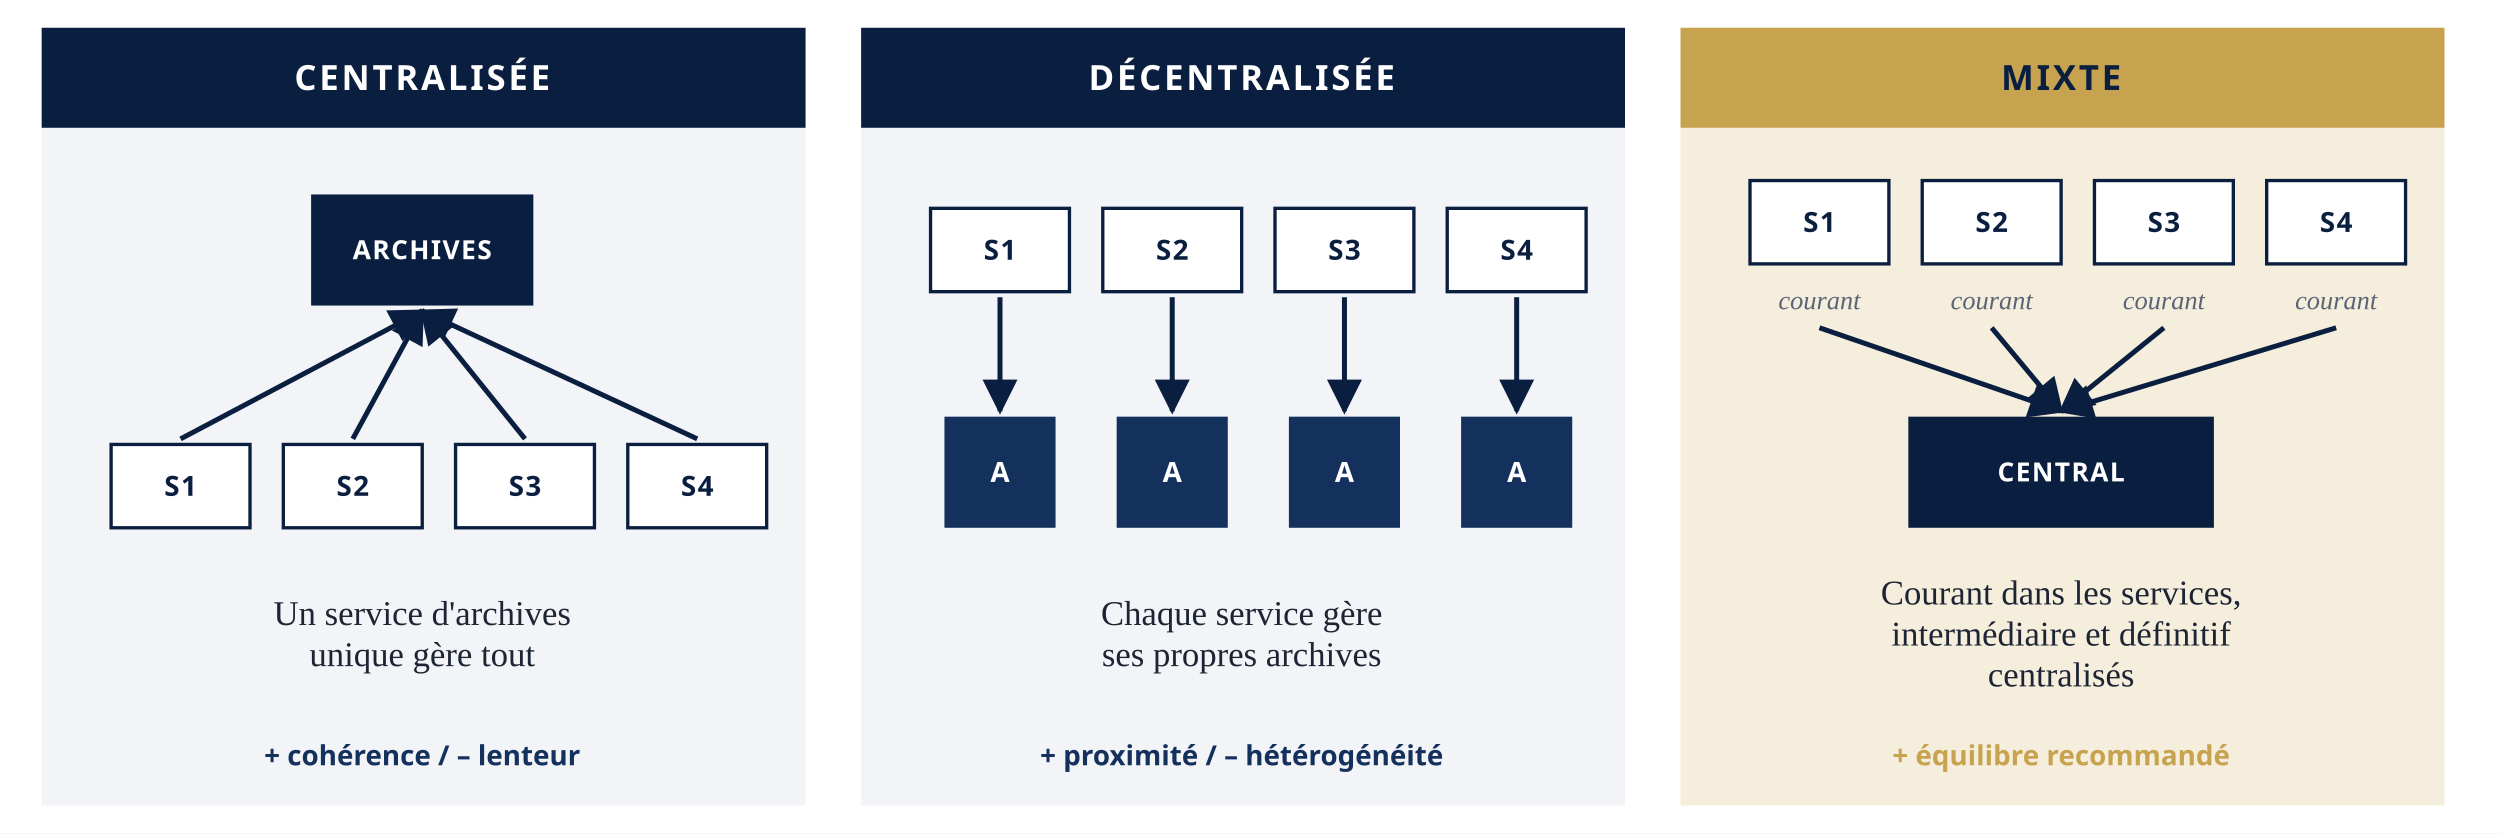
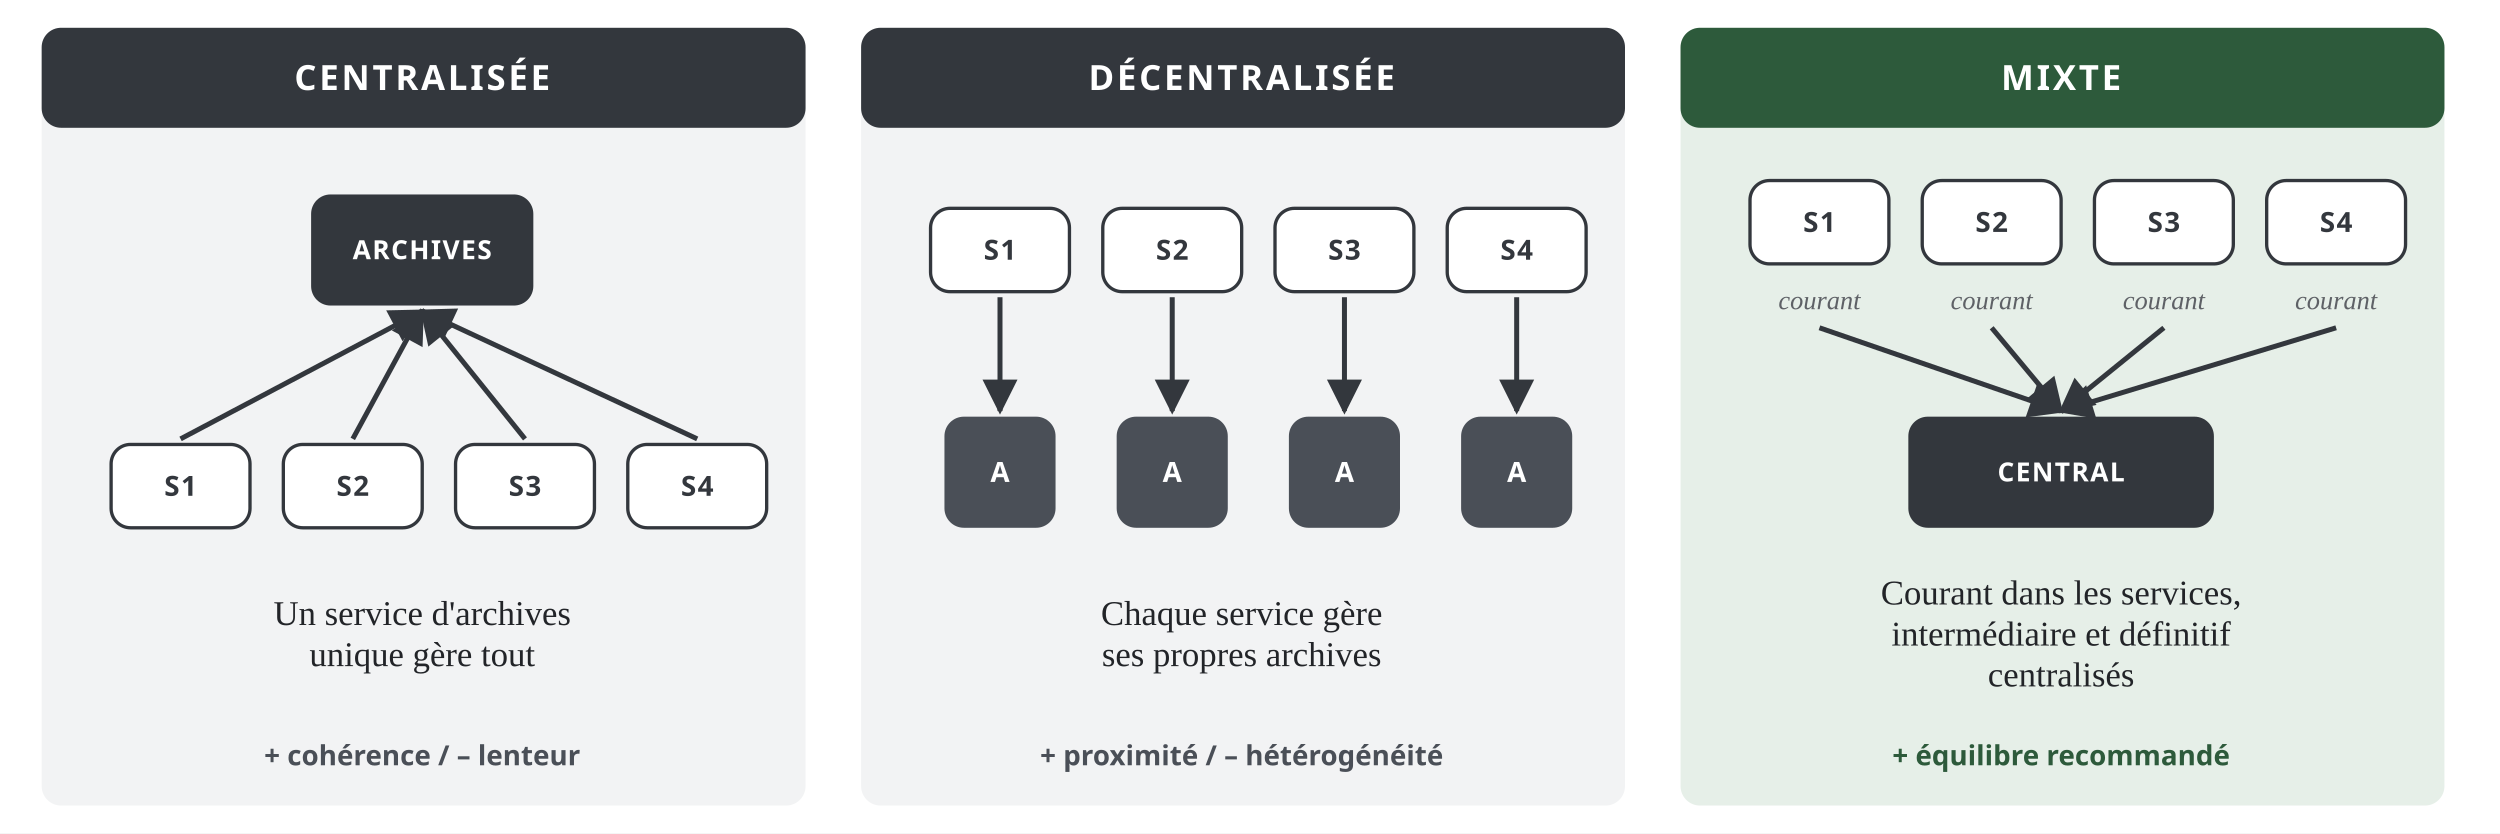
<svg xmlns="http://www.w3.org/2000/svg" viewBox="0 0 900 300" width="900" height="300">
  <defs>
    <marker id="ar" viewBox="0 0 10 10" refX="9" refY="5" markerWidth="7" markerHeight="7" orient="auto-start-reverse">
-       <path d="M0 0L10 5L0 10z" fill="#0A1E3F" />
+       <path d="M0 0L10 5L0 10z" fill="#33373D" />
    </marker>
    <marker id="arg" viewBox="0 0 10 10" refX="9" refY="5" markerWidth="7" markerHeight="7" orient="auto-start-reverse">
-       <path d="M0 0L10 5L0 10z" fill="#C7A34F" />
+       <path d="M0 0L10 5L0 10z" fill="#2D5A3B" />
    </marker>
  </defs>
  <rect width="900" height="300" fill="white" />
-   <rect x="15" y="10" width="275" height="280" rx="0" fill="#F2F4F7" stroke="none" stroke-width="1" />
-   <rect x="15" y="10" width="275" height="36" rx="0" fill="#0A1E3F" stroke="none" stroke-width="1" />
+   <rect x="15" y="10" width="275" height="280" rx="7" fill="#F2F3F4" stroke="none" stroke-width="1" />
+   <rect x="15" y="10" width="275" height="36" rx="7" fill="#33373D" stroke="none" stroke-width="1" />
  <text x="152" y="32.4" font-family="Montserrat" font-size="12.5" font-weight="800" fill="white" text-anchor="middle" letter-spacing="1">CENTRALISÉE</text>
-   <rect x="112" y="70" width="80" height="40" rx="0" fill="#0A1E3F" stroke="none" stroke-width="1" />
+   <rect x="112" y="70" width="80" height="40" rx="7" fill="#33373D" stroke="none" stroke-width="1" />
  <text x="152" y="93.3" font-family="Montserrat" font-size="9.5" font-weight="800" fill="white" text-anchor="middle" letter-spacing="0.5">ARCHIVES</text>
-   <rect x="40" y="160" width="50" height="30" rx="0" fill="white" stroke="#0A1E3F" stroke-width="1.2" />
-   <text x="65" y="178.5" font-family="Montserrat" font-size="10" font-weight="700" fill="#0A1E3F" text-anchor="middle" letter-spacing="0.5">S1</text>
-   <line x1="65" y1="158" x2="152" y2="112" stroke="#0A1E3F" stroke-width="1.8" marker-end="url(#ar)" />
-   <rect x="102" y="160" width="50" height="30" rx="0" fill="white" stroke="#0A1E3F" stroke-width="1.2" />
-   <text x="127" y="178.5" font-family="Montserrat" font-size="10" font-weight="700" fill="#0A1E3F" text-anchor="middle" letter-spacing="0.5">S2</text>
-   <line x1="127" y1="158" x2="152" y2="112" stroke="#0A1E3F" stroke-width="1.8" marker-end="url(#ar)" />
-   <rect x="164" y="160" width="50" height="30" rx="0" fill="white" stroke="#0A1E3F" stroke-width="1.2" />
-   <text x="189" y="178.5" font-family="Montserrat" font-size="10" font-weight="700" fill="#0A1E3F" text-anchor="middle" letter-spacing="0.5">S3</text>
-   <line x1="189" y1="158" x2="152" y2="112" stroke="#0A1E3F" stroke-width="1.8" marker-end="url(#ar)" />
-   <rect x="226" y="160" width="50" height="30" rx="0" fill="white" stroke="#0A1E3F" stroke-width="1.2" />
-   <text x="251" y="178.5" font-family="Montserrat" font-size="10" font-weight="700" fill="#0A1E3F" text-anchor="middle" letter-spacing="0.5">S4</text>
-   <line x1="251" y1="158" x2="152" y2="112" stroke="#0A1E3F" stroke-width="1.8" marker-end="url(#ar)" />
-   <text x="152" y="225.0" font-family="Source Sans 3" font-size="12.5" font-weight="400" fill="#1D2433" text-anchor="middle" letter-spacing="0">Un service d'archives</text>
-   <text x="152" y="239.8" font-family="Source Sans 3" font-size="12.5" font-weight="400" fill="#1D2433" text-anchor="middle" letter-spacing="0">unique gère tout</text>
-   <text x="152" y="275.5" font-family="Montserrat" font-size="10" font-weight="700" fill="#14305C" text-anchor="middle" letter-spacing="0">+ cohérence  / – lenteur</text>
-   <rect x="310" y="10" width="275" height="280" rx="0" fill="#F2F4F7" stroke="none" stroke-width="1" />
-   <rect x="310" y="10" width="275" height="36" rx="0" fill="#0A1E3F" stroke="none" stroke-width="1" />
+   <rect x="40" y="160" width="50" height="30" rx="7" fill="white" stroke="#33373D" stroke-width="1.2" />
+   <text x="65" y="178.5" font-family="Montserrat" font-size="10" font-weight="700" fill="#33373D" text-anchor="middle" letter-spacing="0.5">S1</text>
+   <line x1="65" y1="158" x2="152" y2="112" stroke="#33373D" stroke-width="1.8" marker-end="url(#ar)" />
+   <rect x="102" y="160" width="50" height="30" rx="7" fill="white" stroke="#33373D" stroke-width="1.2" />
+   <text x="127" y="178.5" font-family="Montserrat" font-size="10" font-weight="700" fill="#33373D" text-anchor="middle" letter-spacing="0.5">S2</text>
+   <line x1="127" y1="158" x2="152" y2="112" stroke="#33373D" stroke-width="1.8" marker-end="url(#ar)" />
+   <rect x="164" y="160" width="50" height="30" rx="7" fill="white" stroke="#33373D" stroke-width="1.2" />
+   <text x="189" y="178.5" font-family="Montserrat" font-size="10" font-weight="700" fill="#33373D" text-anchor="middle" letter-spacing="0.5">S3</text>
+   <line x1="189" y1="158" x2="152" y2="112" stroke="#33373D" stroke-width="1.8" marker-end="url(#ar)" />
+   <rect x="226" y="160" width="50" height="30" rx="7" fill="white" stroke="#33373D" stroke-width="1.2" />
+   <text x="251" y="178.5" font-family="Montserrat" font-size="10" font-weight="700" fill="#33373D" text-anchor="middle" letter-spacing="0.5">S4</text>
+   <line x1="251" y1="158" x2="152" y2="112" stroke="#33373D" stroke-width="1.8" marker-end="url(#ar)" />
+   <text x="152" y="225.0" font-family="Source Sans 3" font-size="12.5" font-weight="400" fill="#222428" text-anchor="middle" letter-spacing="0">Un service d'archives</text>
+   <text x="152" y="239.8" font-family="Source Sans 3" font-size="12.5" font-weight="400" fill="#222428" text-anchor="middle" letter-spacing="0">unique gère tout</text>
+   <text x="152" y="275.5" font-family="Montserrat" font-size="10" font-weight="700" fill="#4A4F57" text-anchor="middle" letter-spacing="0">+ cohérence  / – lenteur</text>
+   <rect x="310" y="10" width="275" height="280" rx="7" fill="#F2F3F4" stroke="none" stroke-width="1" />
+   <rect x="310" y="10" width="275" height="36" rx="7" fill="#33373D" stroke="none" stroke-width="1" />
  <text x="447" y="32.4" font-family="Montserrat" font-size="12.5" font-weight="800" fill="white" text-anchor="middle" letter-spacing="1">DÉCENTRALISÉE</text>
-   <rect x="335" y="75" width="50" height="30" rx="0" fill="white" stroke="#0A1E3F" stroke-width="1.2" />
-   <text x="360" y="93.5" font-family="Montserrat" font-size="10" font-weight="700" fill="#0A1E3F" text-anchor="middle" letter-spacing="0.5">S1</text>
-   <rect x="340" y="150" width="40" height="40" rx="0" fill="#14305C" stroke="none" stroke-width="1" />
+   <rect x="335" y="75" width="50" height="30" rx="7" fill="white" stroke="#33373D" stroke-width="1.2" />
+   <text x="360" y="93.5" font-family="Montserrat" font-size="10" font-weight="700" fill="#33373D" text-anchor="middle" letter-spacing="0.5">S1</text>
+   <rect x="340" y="150" width="40" height="40" rx="7" fill="#4A4F57" stroke="none" stroke-width="1" />
  <text x="360" y="173.5" font-family="Montserrat" font-size="10" font-weight="700" fill="white" text-anchor="middle" letter-spacing="0.5">A</text>
-   <line x1="360" y1="107" x2="360" y2="148" stroke="#0A1E3F" stroke-width="1.8" marker-end="url(#ar)" />
-   <rect x="397" y="75" width="50" height="30" rx="0" fill="white" stroke="#0A1E3F" stroke-width="1.2" />
-   <text x="422" y="93.5" font-family="Montserrat" font-size="10" font-weight="700" fill="#0A1E3F" text-anchor="middle" letter-spacing="0.5">S2</text>
-   <rect x="402" y="150" width="40" height="40" rx="0" fill="#14305C" stroke="none" stroke-width="1" />
+   <line x1="360" y1="107" x2="360" y2="148" stroke="#33373D" stroke-width="1.8" marker-end="url(#ar)" />
+   <rect x="397" y="75" width="50" height="30" rx="7" fill="white" stroke="#33373D" stroke-width="1.2" />
+   <text x="422" y="93.5" font-family="Montserrat" font-size="10" font-weight="700" fill="#33373D" text-anchor="middle" letter-spacing="0.5">S2</text>
+   <rect x="402" y="150" width="40" height="40" rx="7" fill="#4A4F57" stroke="none" stroke-width="1" />
  <text x="422" y="173.5" font-family="Montserrat" font-size="10" font-weight="700" fill="white" text-anchor="middle" letter-spacing="0.5">A</text>
-   <line x1="422" y1="107" x2="422" y2="148" stroke="#0A1E3F" stroke-width="1.8" marker-end="url(#ar)" />
-   <rect x="459" y="75" width="50" height="30" rx="0" fill="white" stroke="#0A1E3F" stroke-width="1.2" />
-   <text x="484" y="93.5" font-family="Montserrat" font-size="10" font-weight="700" fill="#0A1E3F" text-anchor="middle" letter-spacing="0.5">S3</text>
-   <rect x="464" y="150" width="40" height="40" rx="0" fill="#14305C" stroke="none" stroke-width="1" />
+   <line x1="422" y1="107" x2="422" y2="148" stroke="#33373D" stroke-width="1.8" marker-end="url(#ar)" />
+   <rect x="459" y="75" width="50" height="30" rx="7" fill="white" stroke="#33373D" stroke-width="1.2" />
+   <text x="484" y="93.5" font-family="Montserrat" font-size="10" font-weight="700" fill="#33373D" text-anchor="middle" letter-spacing="0.5">S3</text>
+   <rect x="464" y="150" width="40" height="40" rx="7" fill="#4A4F57" stroke="none" stroke-width="1" />
  <text x="484" y="173.5" font-family="Montserrat" font-size="10" font-weight="700" fill="white" text-anchor="middle" letter-spacing="0.5">A</text>
-   <line x1="484" y1="107" x2="484" y2="148" stroke="#0A1E3F" stroke-width="1.8" marker-end="url(#ar)" />
-   <rect x="521" y="75" width="50" height="30" rx="0" fill="white" stroke="#0A1E3F" stroke-width="1.2" />
-   <text x="546" y="93.5" font-family="Montserrat" font-size="10" font-weight="700" fill="#0A1E3F" text-anchor="middle" letter-spacing="0.5">S4</text>
-   <rect x="526" y="150" width="40" height="40" rx="0" fill="#14305C" stroke="none" stroke-width="1" />
+   <line x1="484" y1="107" x2="484" y2="148" stroke="#33373D" stroke-width="1.8" marker-end="url(#ar)" />
+   <rect x="521" y="75" width="50" height="30" rx="7" fill="white" stroke="#33373D" stroke-width="1.2" />
+   <text x="546" y="93.5" font-family="Montserrat" font-size="10" font-weight="700" fill="#33373D" text-anchor="middle" letter-spacing="0.5">S4</text>
+   <rect x="526" y="150" width="40" height="40" rx="7" fill="#4A4F57" stroke="none" stroke-width="1" />
  <text x="546" y="173.5" font-family="Montserrat" font-size="10" font-weight="700" fill="white" text-anchor="middle" letter-spacing="0.5">A</text>
-   <line x1="546" y1="107" x2="546" y2="148" stroke="#0A1E3F" stroke-width="1.8" marker-end="url(#ar)" />
-   <text x="447" y="225.0" font-family="Source Sans 3" font-size="12.5" font-weight="400" fill="#1D2433" text-anchor="middle" letter-spacing="0">Chaque service gère</text>
-   <text x="447" y="239.8" font-family="Source Sans 3" font-size="12.5" font-weight="400" fill="#1D2433" text-anchor="middle" letter-spacing="0">ses propres archives</text>
-   <text x="447" y="275.5" font-family="Montserrat" font-size="10" font-weight="700" fill="#14305C" text-anchor="middle" letter-spacing="0">+ proximité  / – hétérogénéité</text>
-   <rect x="605" y="10" width="275" height="280" rx="0" fill="#F5EEDC" stroke="none" stroke-width="1" />
-   <rect x="605" y="10" width="275" height="36" rx="0" fill="#C7A34F" stroke="none" stroke-width="1" />
-   <text x="742" y="32.4" font-family="Montserrat" font-size="12.5" font-weight="800" fill="#0A1E3F" text-anchor="middle" letter-spacing="1">MIXTE</text>
-   <rect x="630" y="65" width="50" height="30" rx="0" fill="white" stroke="#0A1E3F" stroke-width="1.2" />
-   <text x="655" y="83.5" font-family="Montserrat" font-size="10" font-weight="700" fill="#0A1E3F" text-anchor="middle" letter-spacing="0.5">S1</text>
-   <text x="655" y="111.3" font-family="Source Sans 3" font-size="9.5" font-weight="400" fill="#5A6476" text-anchor="middle" letter-spacing="0" font-style="italic">courant</text>
-   <line x1="655" y1="118" x2="742" y2="148" stroke="#0A1E3F" stroke-width="1.8" marker-end="url(#ar)" />
-   <rect x="692" y="65" width="50" height="30" rx="0" fill="white" stroke="#0A1E3F" stroke-width="1.2" />
-   <text x="717" y="83.5" font-family="Montserrat" font-size="10" font-weight="700" fill="#0A1E3F" text-anchor="middle" letter-spacing="0.5">S2</text>
-   <text x="717" y="111.3" font-family="Source Sans 3" font-size="9.5" font-weight="400" fill="#5A6476" text-anchor="middle" letter-spacing="0" font-style="italic">courant</text>
-   <line x1="717" y1="118" x2="742" y2="148" stroke="#0A1E3F" stroke-width="1.8" marker-end="url(#ar)" />
-   <rect x="754" y="65" width="50" height="30" rx="0" fill="white" stroke="#0A1E3F" stroke-width="1.2" />
-   <text x="779" y="83.5" font-family="Montserrat" font-size="10" font-weight="700" fill="#0A1E3F" text-anchor="middle" letter-spacing="0.5">S3</text>
-   <text x="779" y="111.3" font-family="Source Sans 3" font-size="9.5" font-weight="400" fill="#5A6476" text-anchor="middle" letter-spacing="0" font-style="italic">courant</text>
-   <line x1="779" y1="118" x2="742" y2="148" stroke="#0A1E3F" stroke-width="1.8" marker-end="url(#ar)" />
-   <rect x="816" y="65" width="50" height="30" rx="0" fill="white" stroke="#0A1E3F" stroke-width="1.2" />
-   <text x="841" y="83.5" font-family="Montserrat" font-size="10" font-weight="700" fill="#0A1E3F" text-anchor="middle" letter-spacing="0.5">S4</text>
-   <text x="841" y="111.3" font-family="Source Sans 3" font-size="9.5" font-weight="400" fill="#5A6476" text-anchor="middle" letter-spacing="0" font-style="italic">courant</text>
-   <line x1="841" y1="118" x2="742" y2="148" stroke="#0A1E3F" stroke-width="1.8" marker-end="url(#ar)" />
-   <rect x="687" y="150" width="110" height="40" rx="0" fill="#0A1E3F" stroke="none" stroke-width="1" />
+   <line x1="546" y1="107" x2="546" y2="148" stroke="#33373D" stroke-width="1.8" marker-end="url(#ar)" />
+   <text x="447" y="225.0" font-family="Source Sans 3" font-size="12.5" font-weight="400" fill="#222428" text-anchor="middle" letter-spacing="0">Chaque service gère</text>
+   <text x="447" y="239.8" font-family="Source Sans 3" font-size="12.5" font-weight="400" fill="#222428" text-anchor="middle" letter-spacing="0">ses propres archives</text>
+   <text x="447" y="275.5" font-family="Montserrat" font-size="10" font-weight="700" fill="#4A4F57" text-anchor="middle" letter-spacing="0">+ proximité  / – hétérogénéité</text>
+   <rect x="605" y="10" width="275" height="280" rx="7" fill="#E6EFE8" stroke="none" stroke-width="1" />
+   <rect x="605" y="10" width="275" height="36" rx="7" fill="#2D5A3B" stroke="none" stroke-width="1" />
+   <text x="742" y="32.4" font-family="Montserrat" font-size="12.5" font-weight="800" fill="white" text-anchor="middle" letter-spacing="1">MIXTE</text>
+   <rect x="630" y="65" width="50" height="30" rx="7" fill="white" stroke="#33373D" stroke-width="1.2" />
+   <text x="655" y="83.5" font-family="Montserrat" font-size="10" font-weight="700" fill="#33373D" text-anchor="middle" letter-spacing="0.5">S1</text>
+   <text x="655" y="111.3" font-family="Source Sans 3" font-size="9.5" font-weight="400" fill="#5E6166" text-anchor="middle" letter-spacing="0" font-style="italic">courant</text>
+   <line x1="655" y1="118" x2="742" y2="148" stroke="#33373D" stroke-width="1.8" marker-end="url(#ar)" />
+   <rect x="692" y="65" width="50" height="30" rx="7" fill="white" stroke="#33373D" stroke-width="1.2" />
+   <text x="717" y="83.5" font-family="Montserrat" font-size="10" font-weight="700" fill="#33373D" text-anchor="middle" letter-spacing="0.5">S2</text>
+   <text x="717" y="111.3" font-family="Source Sans 3" font-size="9.5" font-weight="400" fill="#5E6166" text-anchor="middle" letter-spacing="0" font-style="italic">courant</text>
+   <line x1="717" y1="118" x2="742" y2="148" stroke="#33373D" stroke-width="1.8" marker-end="url(#ar)" />
+   <rect x="754" y="65" width="50" height="30" rx="7" fill="white" stroke="#33373D" stroke-width="1.2" />
+   <text x="779" y="83.5" font-family="Montserrat" font-size="10" font-weight="700" fill="#33373D" text-anchor="middle" letter-spacing="0.5">S3</text>
+   <text x="779" y="111.3" font-family="Source Sans 3" font-size="9.5" font-weight="400" fill="#5E6166" text-anchor="middle" letter-spacing="0" font-style="italic">courant</text>
+   <line x1="779" y1="118" x2="742" y2="148" stroke="#33373D" stroke-width="1.8" marker-end="url(#ar)" />
+   <rect x="816" y="65" width="50" height="30" rx="7" fill="white" stroke="#33373D" stroke-width="1.2" />
+   <text x="841" y="83.5" font-family="Montserrat" font-size="10" font-weight="700" fill="#33373D" text-anchor="middle" letter-spacing="0.5">S4</text>
+   <text x="841" y="111.3" font-family="Source Sans 3" font-size="9.5" font-weight="400" fill="#5E6166" text-anchor="middle" letter-spacing="0" font-style="italic">courant</text>
+   <line x1="841" y1="118" x2="742" y2="148" stroke="#33373D" stroke-width="1.8" marker-end="url(#ar)" />
+   <rect x="687" y="150" width="110" height="40" rx="7" fill="#33373D" stroke="none" stroke-width="1" />
  <text x="742" y="173.3" font-family="Montserrat" font-size="9.5" font-weight="800" fill="white" text-anchor="middle" letter-spacing="0.5">CENTRAL</text>
-   <text x="742" y="217.6" font-family="Source Sans 3" font-size="12.5" font-weight="400" fill="#1D2433" text-anchor="middle" letter-spacing="0">Courant dans les services,</text>
-   <text x="742" y="232.4" font-family="Source Sans 3" font-size="12.5" font-weight="400" fill="#1D2433" text-anchor="middle" letter-spacing="0">intermédiaire et définitif</text>
-   <text x="742" y="247.1" font-family="Source Sans 3" font-size="12.5" font-weight="400" fill="#1D2433" text-anchor="middle" letter-spacing="0">centralisés</text>
-   <text x="742" y="275.5" font-family="Montserrat" font-size="10" font-weight="700" fill="#C7A34F" text-anchor="middle" letter-spacing="0">+ équilibre recommandé</text>
+   <text x="742" y="217.6" font-family="Source Sans 3" font-size="12.5" font-weight="400" fill="#222428" text-anchor="middle" letter-spacing="0">Courant dans les services,</text>
+   <text x="742" y="232.4" font-family="Source Sans 3" font-size="12.5" font-weight="400" fill="#222428" text-anchor="middle" letter-spacing="0">intermédiaire et définitif</text>
+   <text x="742" y="247.1" font-family="Source Sans 3" font-size="12.5" font-weight="400" fill="#222428" text-anchor="middle" letter-spacing="0">centralisés</text>
+   <text x="742" y="275.5" font-family="Montserrat" font-size="10" font-weight="700" fill="#2D5A3B" text-anchor="middle" letter-spacing="0">+ équilibre recommandé</text>
</svg>
